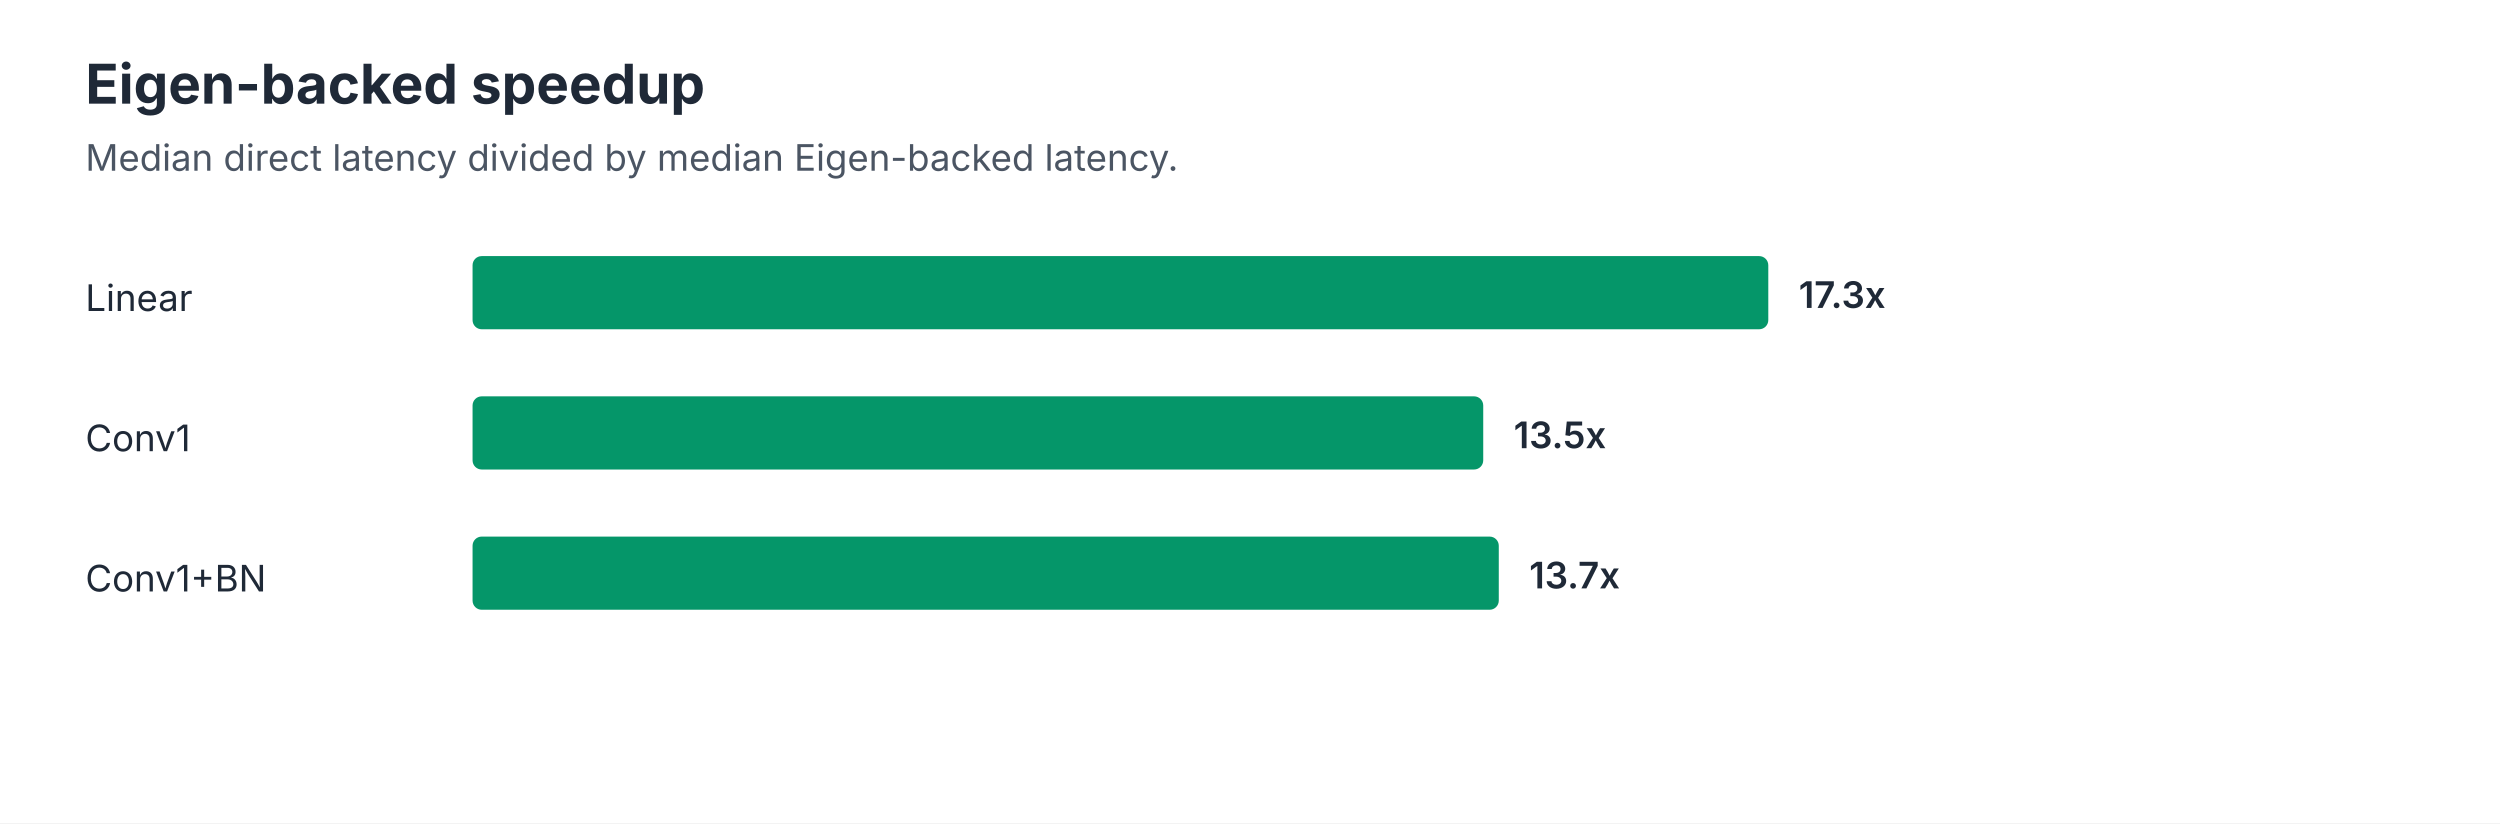
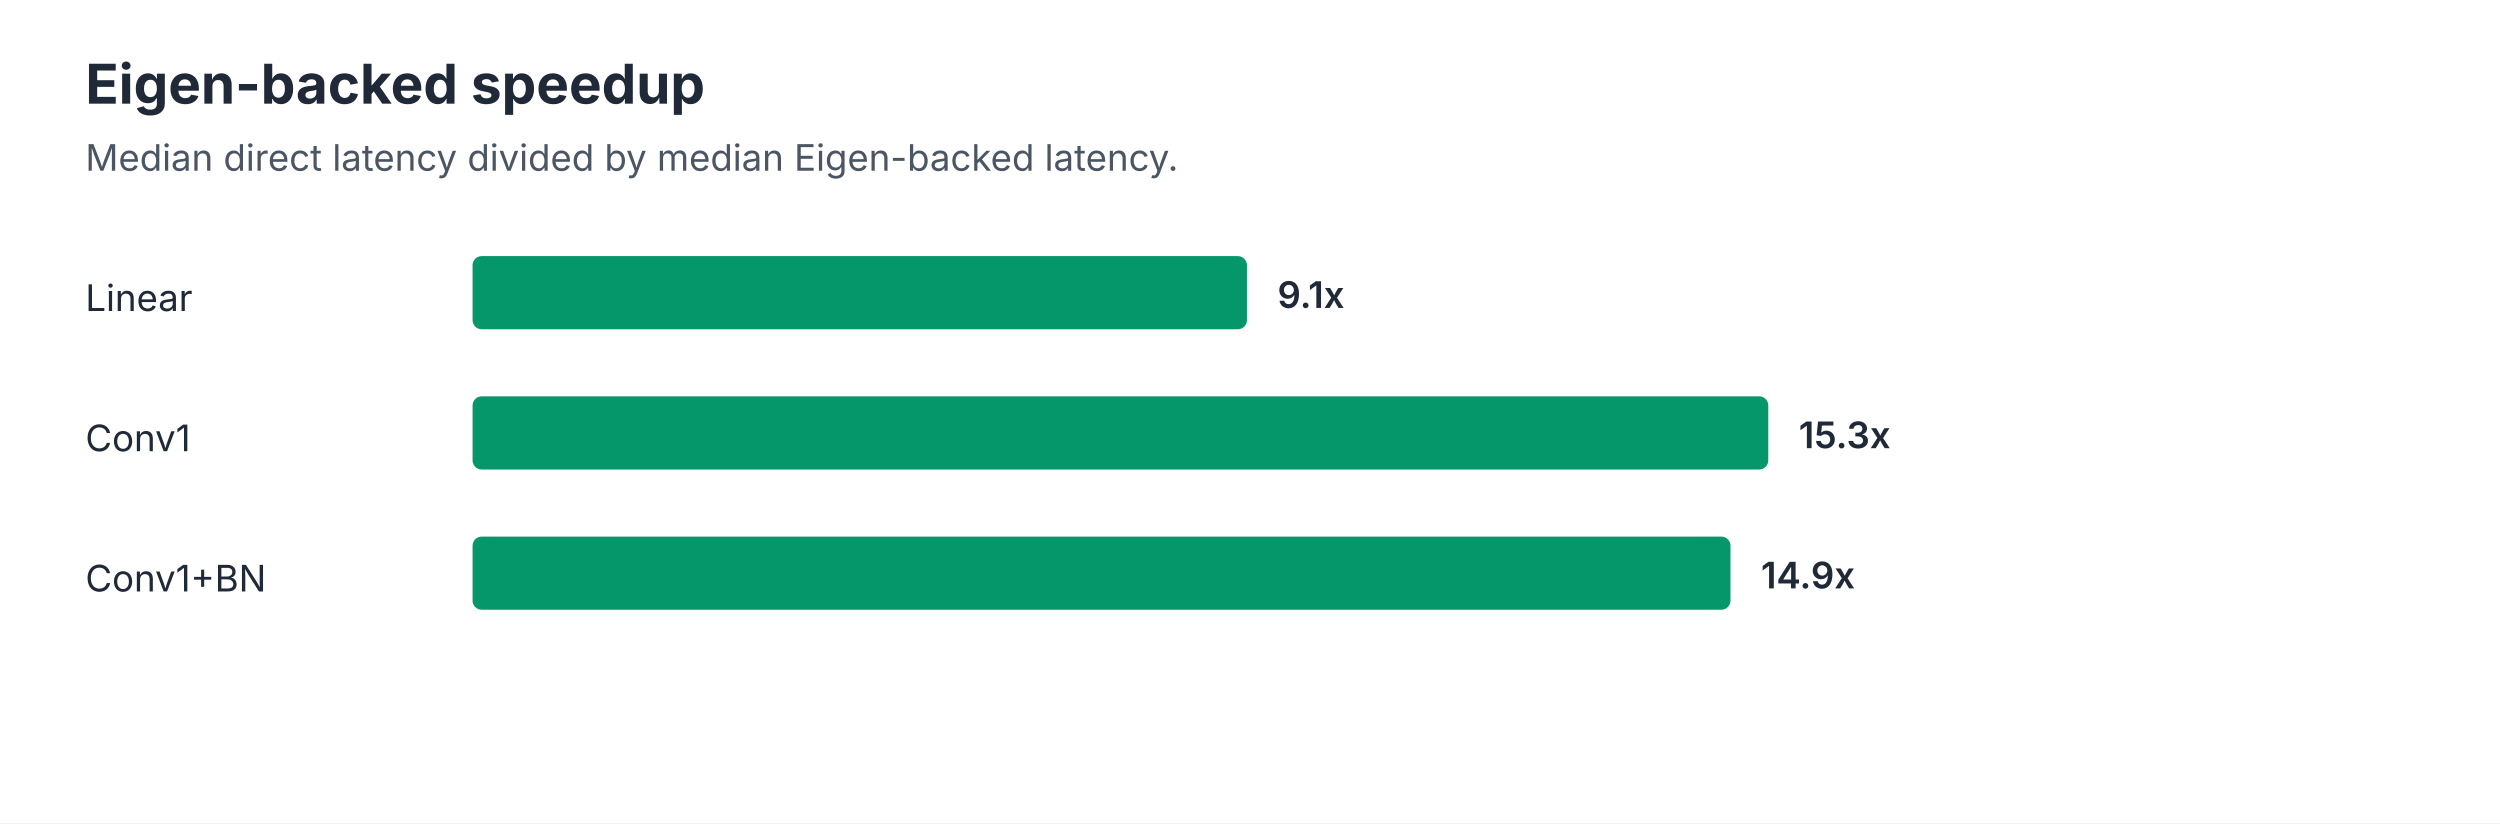
<svg xmlns="http://www.w3.org/2000/svg" width="820" height="270" viewBox="0 0 820 270" role="img">
  <style>text{font-family:Inter,Arial,sans-serif;fill:#1f2937}.title{font-size:18px;font-weight:700}.subtitle{font-size:12px;fill:#4b5563}.label{font-size:12px}.value{font-size:12px;font-weight:600}.axis{stroke:#d1d5db;stroke-width:1}.bar-direct{fill:#64748b}.bar-eigen{fill:#2563eb}.bar-speed{fill:#059669}</style>
  <rect width="100%" height="100%" fill="#ffffff" />
  <text class="title" x="28" y="34">Eigen-backed speedup</text>
  <text class="subtitle" x="28" y="56">Median direct latency divided by median Eigen-backed latency.</text>
  <text class="label" x="28" y="102">Linear</text>
-   <rect class="bar-speed" x="155" y="84" width="425.0" height="24" rx="3" />
-   <text class="value" x="590.0" y="101">17.3x</text>
+   <rect class="bar-speed" x="155" y="84" width="254.0" height="24" rx="3" />
+   <text class="value" x="419.0" y="101">9.1x</text>
  <text class="label" x="28" y="148">Conv1</text>
-   <rect class="bar-speed" x="155" y="130" width="331.5" height="24" rx="3" />
-   <text class="value" x="496.5" y="147">13.5x</text>
+   <rect class="bar-speed" x="155" y="130" width="425.0" height="24" rx="3" />
+   <text class="value" x="590.0" y="147">15.3x</text>
  <text class="label" x="28" y="194">Conv1+BN</text>
-   <rect class="bar-speed" x="155" y="176" width="336.6" height="24" rx="3" />
-   <text class="value" x="501.6" y="193">13.7x</text>
+   <rect class="bar-speed" x="155" y="176" width="412.6" height="24" rx="3" />
+   <text class="value" x="577.6" y="193">14.9x</text>
</svg>
